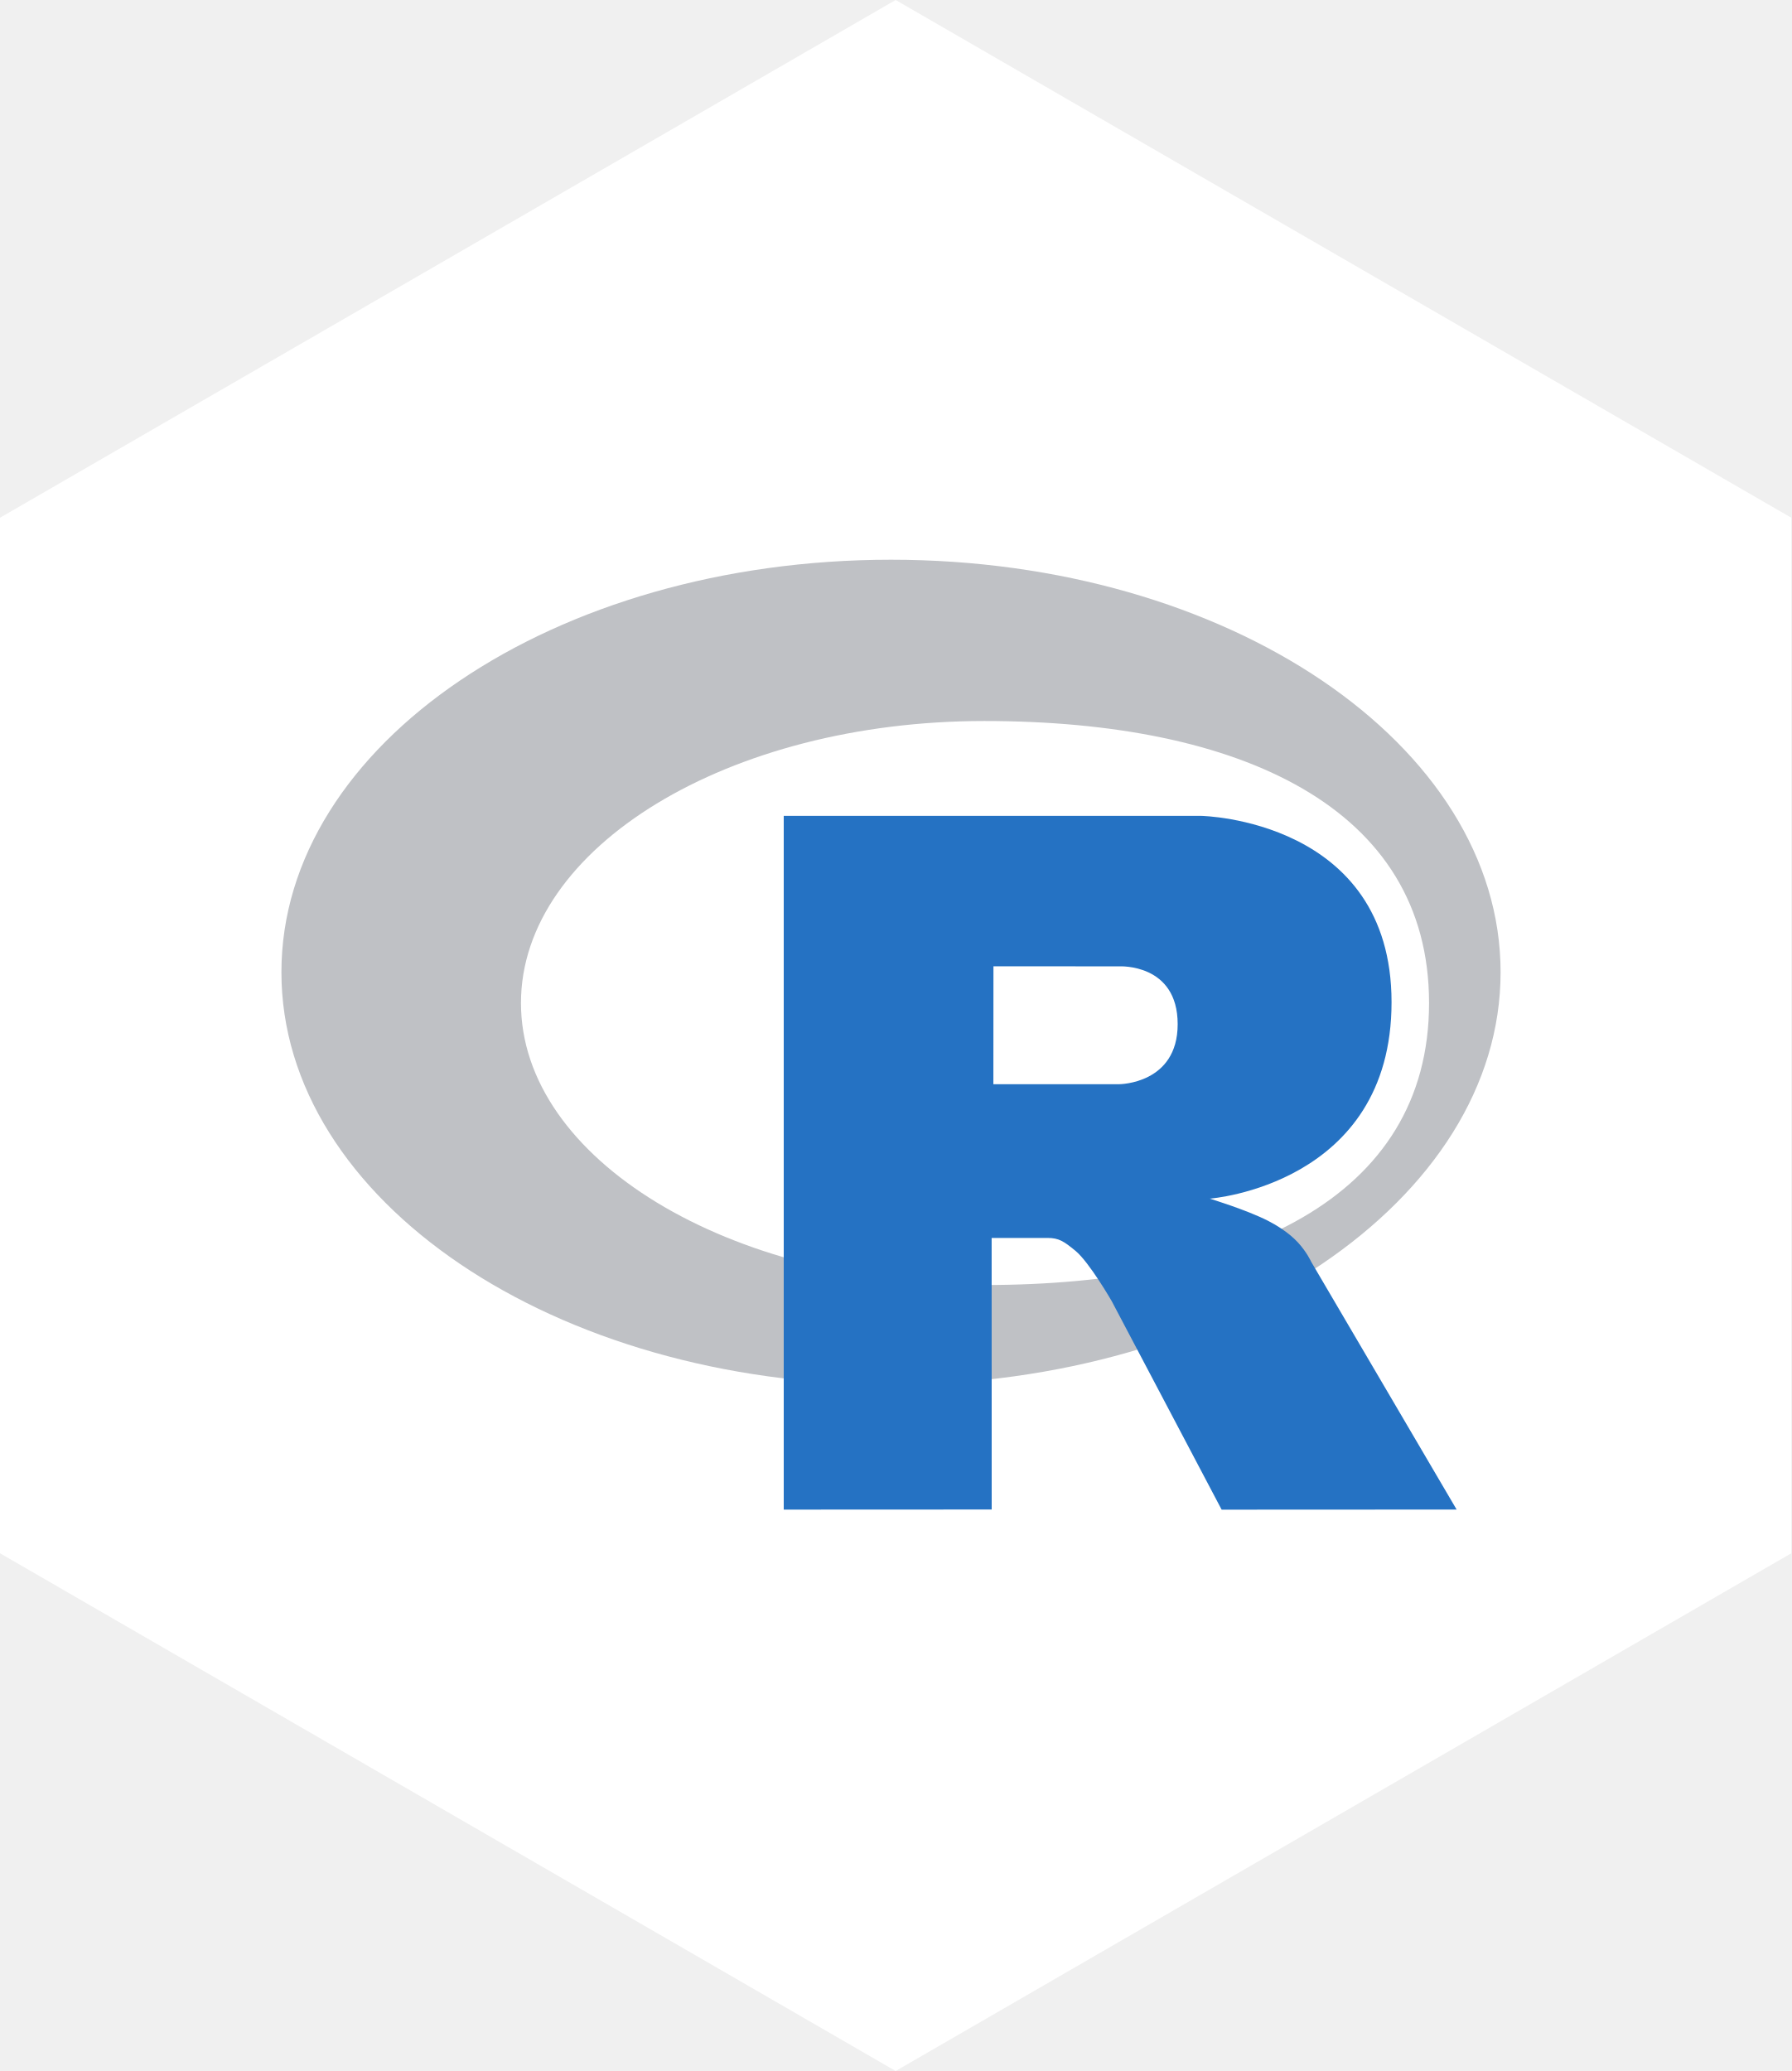
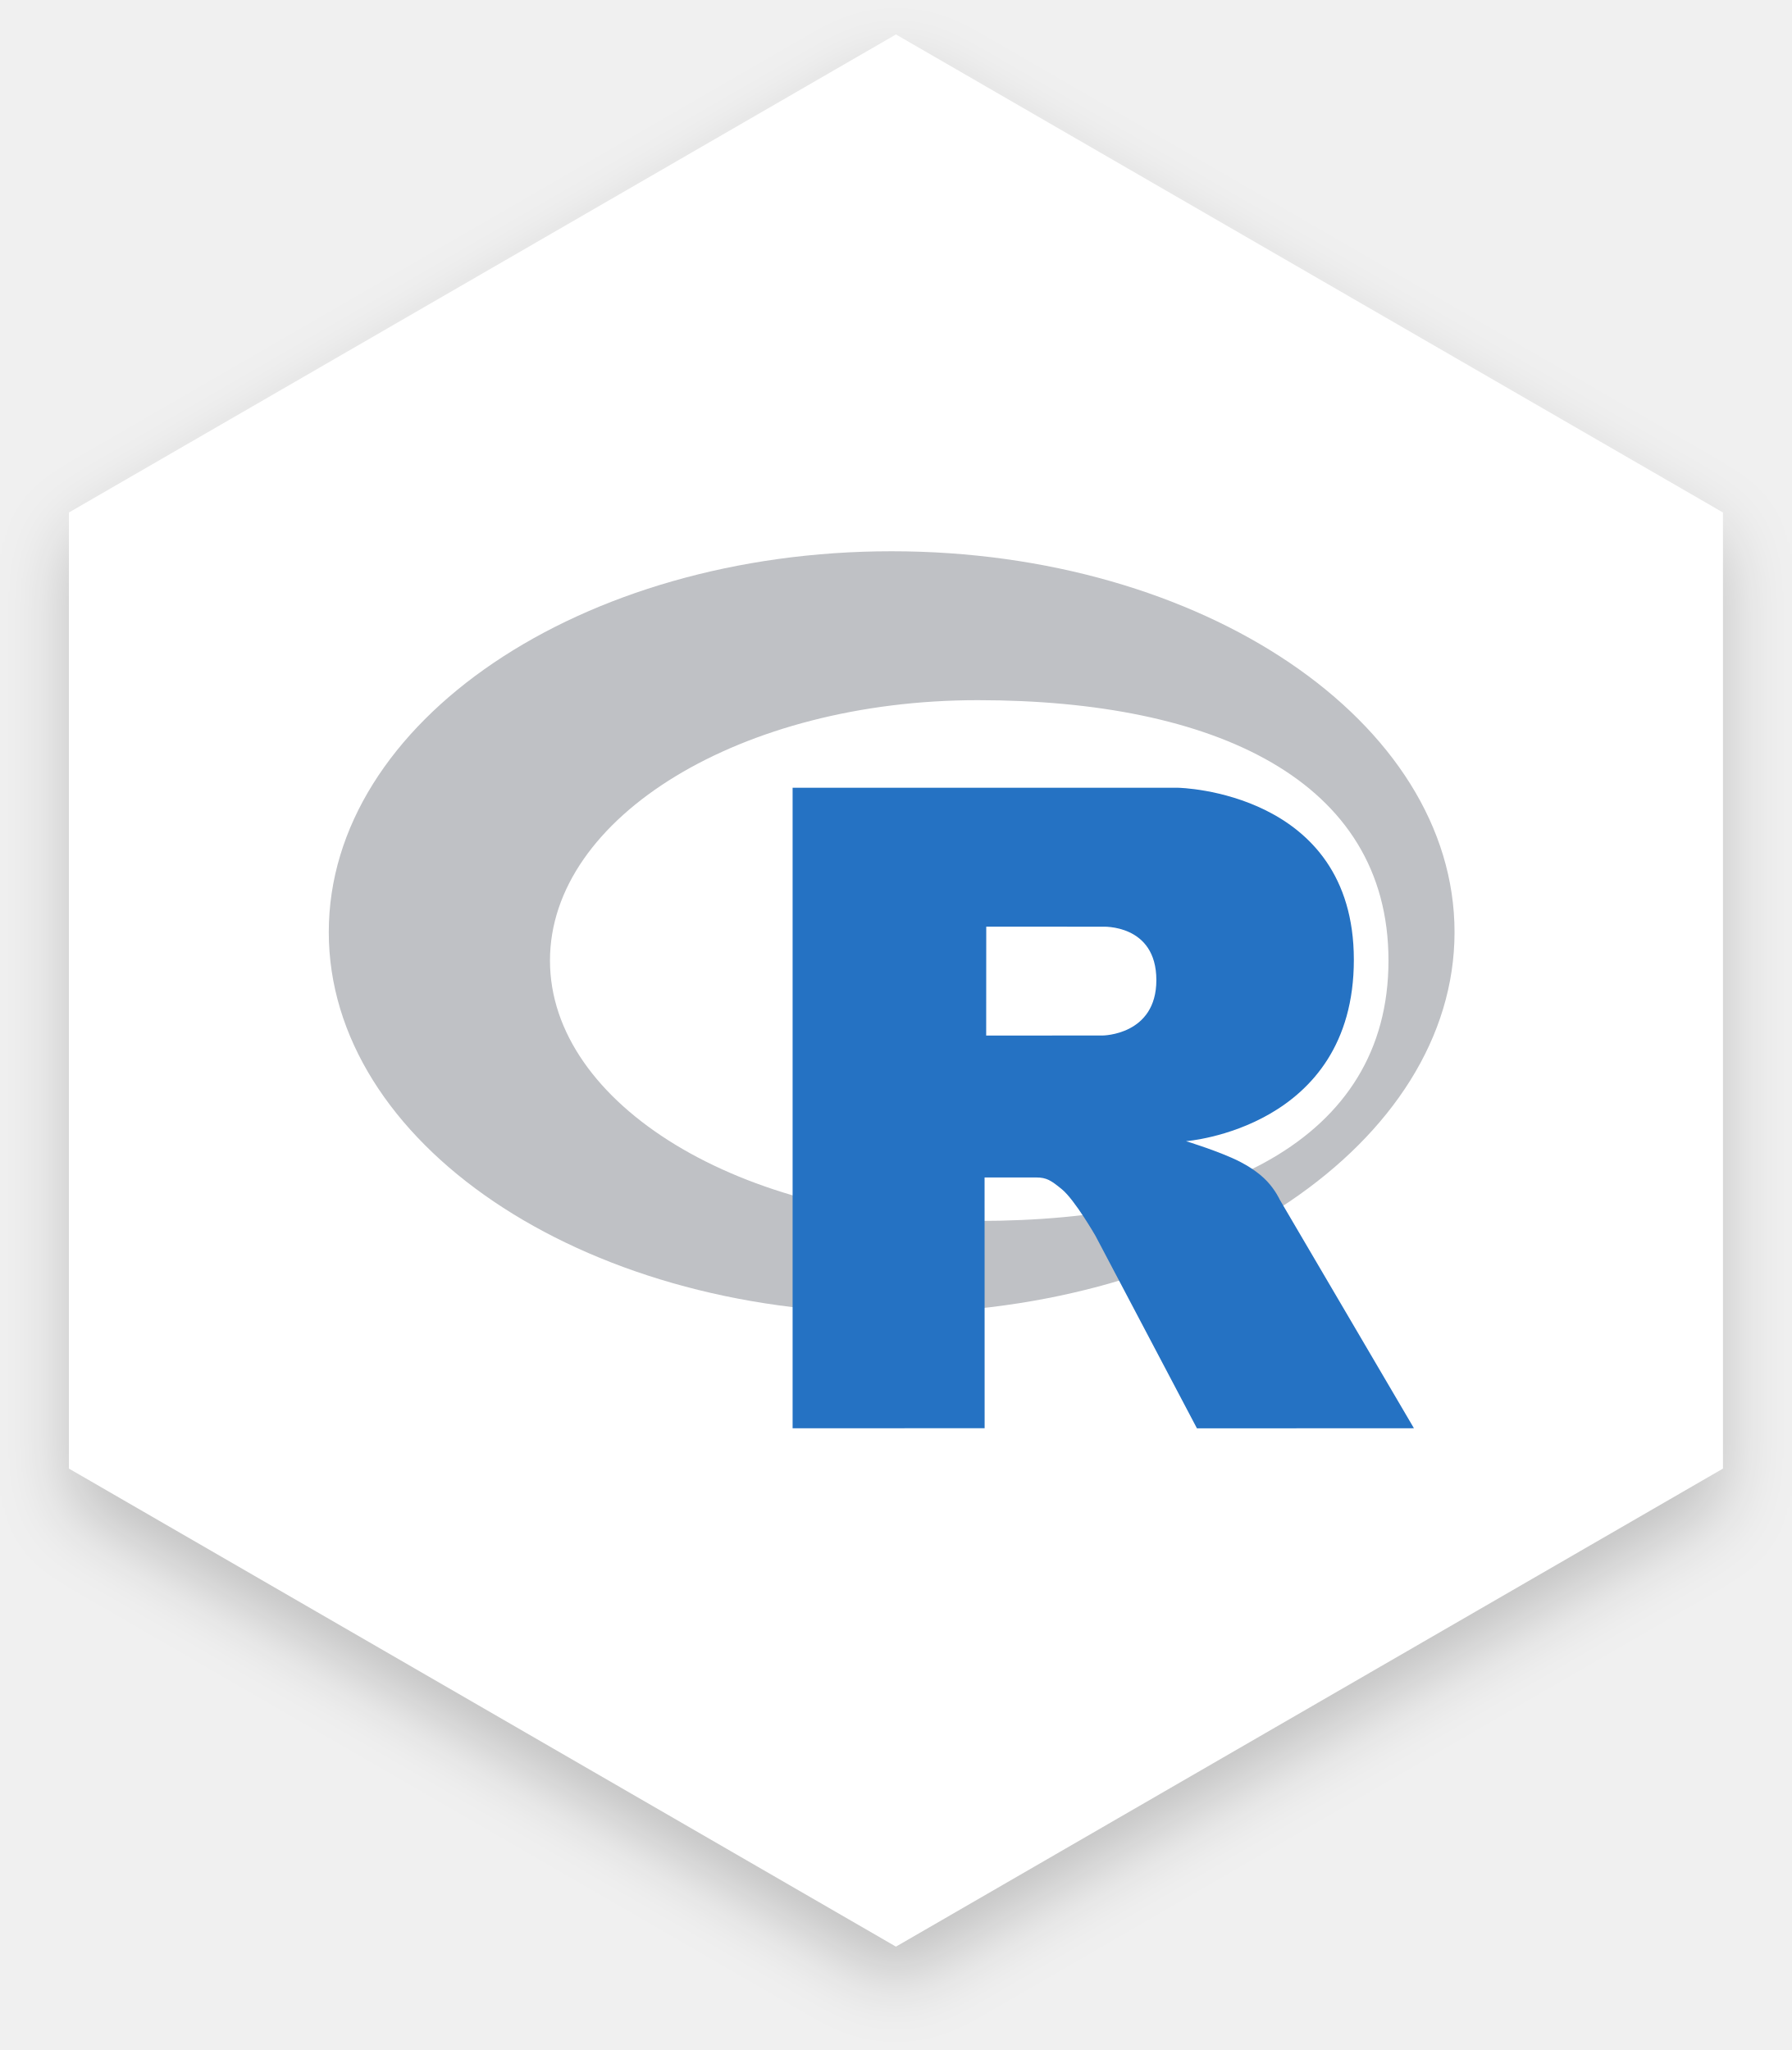
- <svg xmlns="http://www.w3.org/2000/svg" width="96px" height="111px" viewBox="0 0 96 111" version="1.1">
-   <defs />
+ <svg xmlns="http://www.w3.org/2000/svg" xmlns:xlink="http://www.w3.org/1999/xlink" width="104px" height="119px" viewBox="0 0 104 119" version="1.1">
+   <defs>
+     <polygon id="path-1" points="48 0 96 27.75 96 83.25 48 111 -2.35633735e-12 83.25 -2.38653541e-12 27.75" />
+     <filter x="-50%" y="-50%" width="200%" height="200%" filterUnits="objectBoundingBox" id="filter-2">
+       <feOffset dx="0" dy="2" in="SourceAlpha" result="shadowOffsetOuter1" />
+       <feGaussianBlur stdDeviation="2" in="shadowOffsetOuter1" result="shadowBlurOuter1" />
+       <feColorMatrix values="0 0 0 0 0   0 0 0 0 0   0 0 0 0 0  0 0 0 0.2 0" type="matrix" in="shadowBlurOuter1" />
+     </filter>
+   </defs>
  <g id="Page-1" stroke="none" stroke-width="1" fill="none" fill-rule="evenodd">
-     <g id="DesktopHD_Round7_ClientGuides-Copy" transform="translate(-712, -1368)">
-       <g id="clients-copy" transform="translate(390, 1169)">
+     <g id="DesktopHD_Round7_ClientGuides-Copy" transform="translate(-707, -1264)">
+       <g id="clients-copy" transform="translate(389, 1067)">
        <g id="row1">
          <g id="r" transform="translate(322, 199)">
-             <polygon id="Polygon" fill="#FFFFFF" points="48 0 96 27.75 96 83.25 48 111 -2.35633735e-12 83.25 -2.38653541e-12 27.75" />
+             <g id="Polygon">
+               <use fill="black" fill-opacity="1" filter="url(#filter-2)" xlink:href="#path-1" />
+               <use fill="#FFFFFF" fill-rule="evenodd" xlink:href="#path-1" />
+             </g>
            <g transform="translate(15, 30)" id="Shape">
              <path d="M32.751,44.219 C14.709,44.219 0.082,34.32 0.082,22.109 C0.082,9.899 14.709,0 32.751,0 C50.794,0 65.42,9.899 65.42,22.109 C65.42,34.32 50.794,44.219 32.751,44.219 L32.751,44.219 Z M37.752,8.644 C24.038,8.644 12.92,15.411 12.92,23.759 C12.92,32.107 24.038,38.874 37.752,38.874 C51.466,38.874 61.586,34.247 61.586,23.759 C61.586,13.274 51.466,8.644 37.752,8.644 L37.752,8.644 Z" fill="#BFC1C5" />
              <path d="M49.835,34.244 C49.835,34.244 51.813,34.847 52.961,35.434 C53.36,35.638 54.05,36.045 54.547,36.579 C55.034,37.102 55.272,37.632 55.272,37.632 L63.064,50.908 L50.47,50.914 L44.58,39.738 C44.58,39.738 43.374,37.644 42.632,37.037 C42.013,36.53 41.749,36.35 41.137,36.35 L38.144,36.35 L38.147,50.906 L27.002,50.911 L27.002,13.729 L49.382,13.729 C49.382,13.729 59.576,13.914 59.576,23.715 C59.576,33.515 49.835,34.244 49.835,34.244 L49.835,34.244 Z M44.988,21.794 L38.241,21.79 L38.237,28.112 L44.988,28.11 C44.988,28.11 48.114,28.1 48.114,24.894 C48.114,21.623 44.988,21.794 44.988,21.794 L44.988,21.794 Z" fill="#2572C3" />
            </g>
          </g>
        </g>
      </g>
    </g>
  </g>
</svg>
